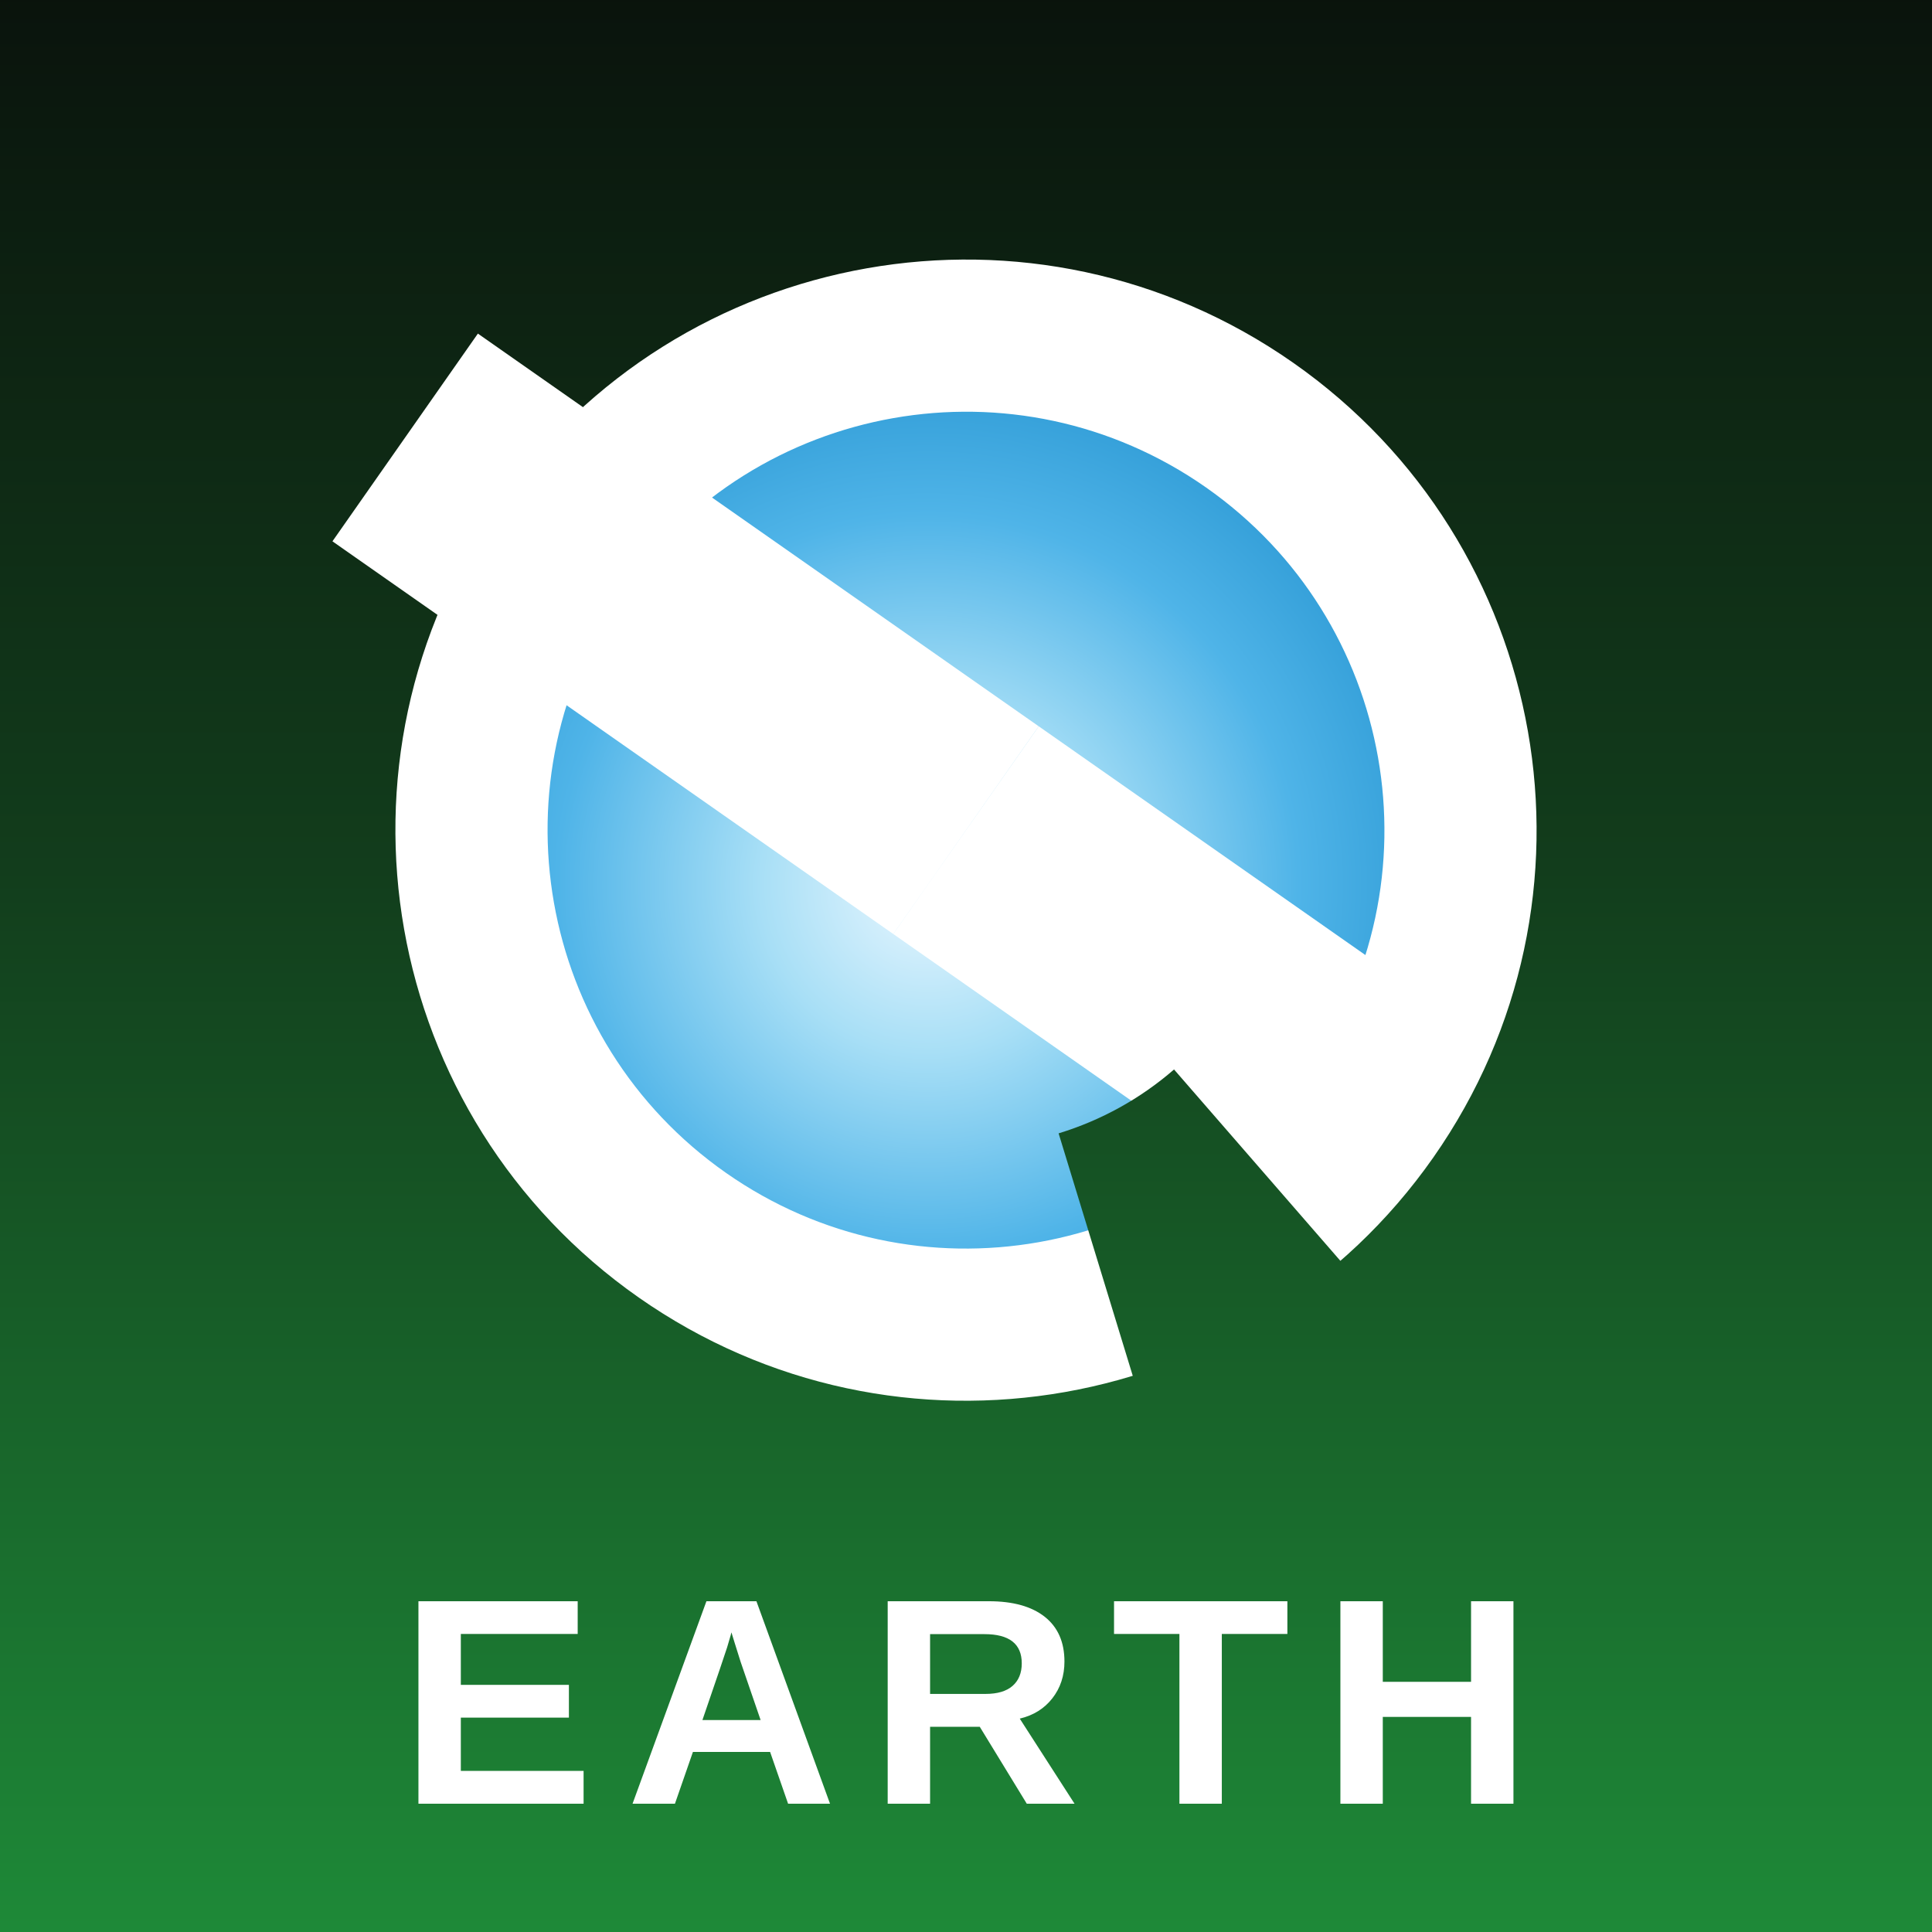
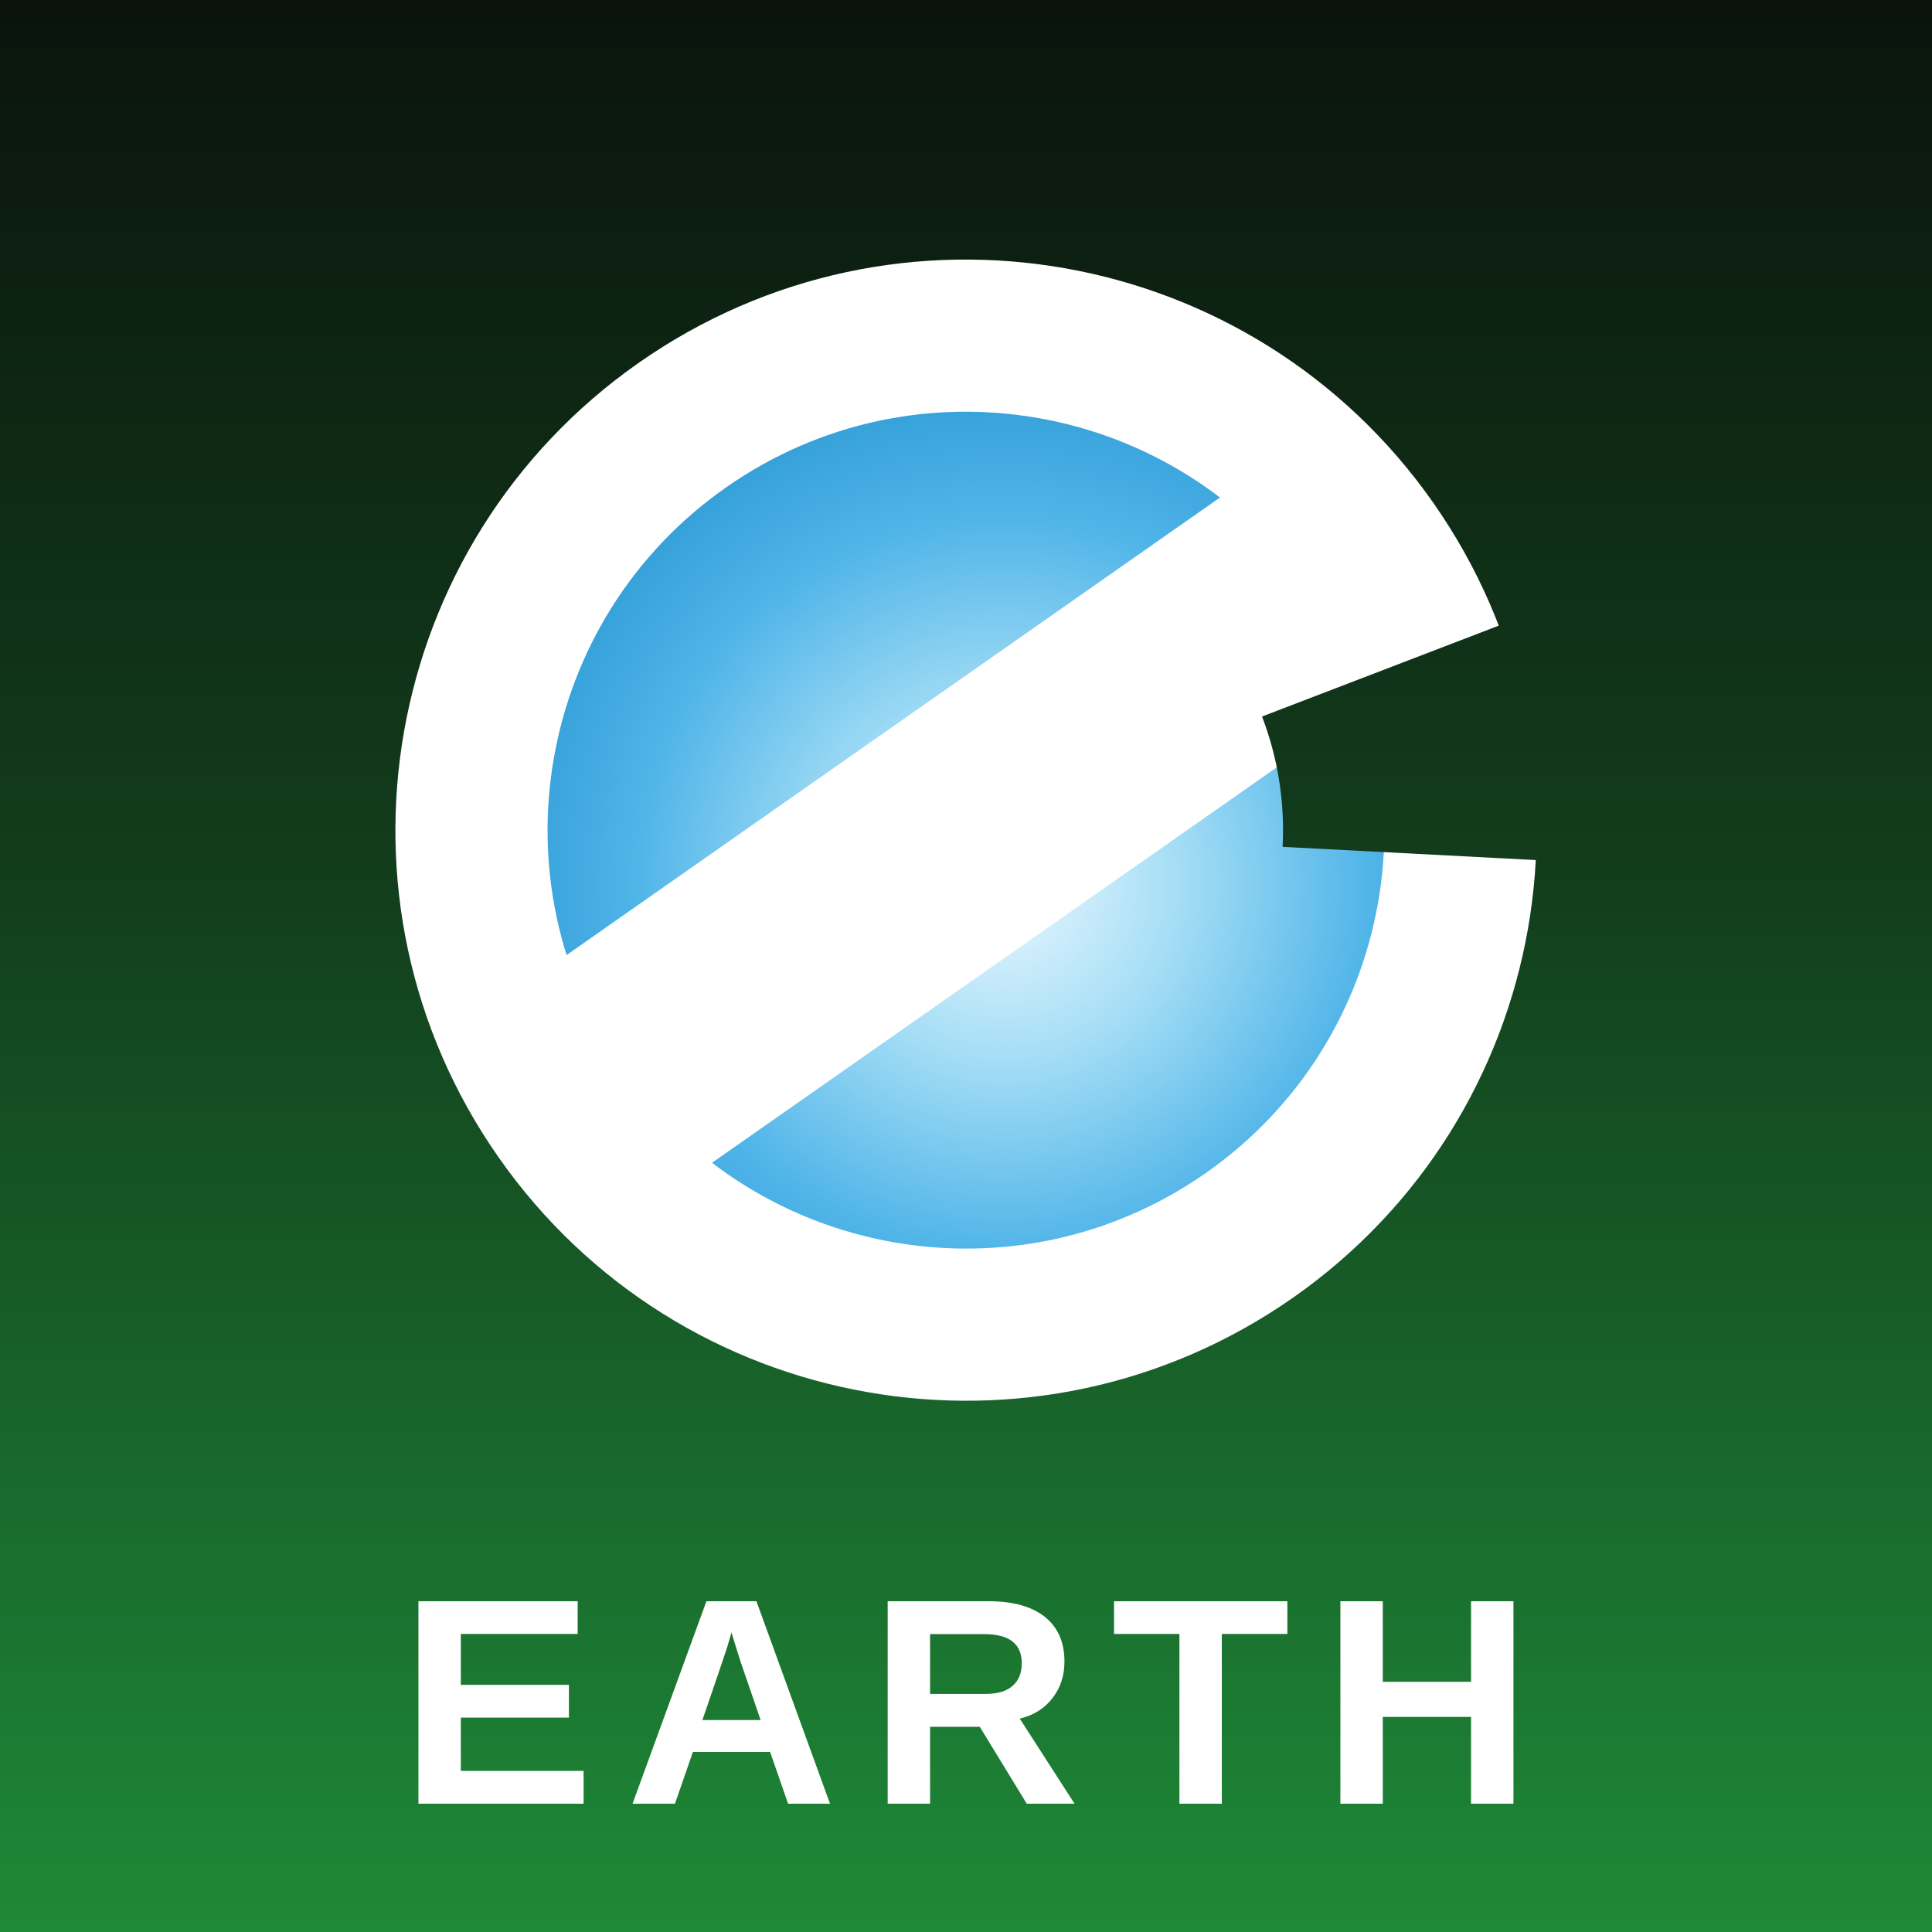
<svg xmlns="http://www.w3.org/2000/svg" viewBox="0 0 512 512">
  <defs>
    <linearGradient id="bg" x1="0" y1="0" x2="0" y2="1">
      <stop offset="0" stop-color="#0A130C" />
      <stop offset="0.45" stop-color="#123D1C" />
      <stop offset="1" stop-color="#1E8A38" />
    </linearGradient>
    <radialGradient id="globe" cx="0.5" cy="0.58" r="0.72">
      <stop offset="0" stop-color="#EAF7FF" />
      <stop offset="0.28" stop-color="#A8DFF6" />
      <stop offset="0.62" stop-color="#4FB4E8" />
      <stop offset="1" stop-color="#1E8ECC" />
    </radialGradient>
    <clipPath id="rim">
      <circle cx="380" cy="400" r="268" />
    </clipPath>
    <mask id="mouth" maskUnits="userSpaceOnUse" x="0" y="0" width="760" height="1000">
      <rect width="760" height="1000" fill="#fff" />
-       <g transform="rotate(35 380 400)">
+       <g transform="rotate(-35 380 400)">
        <path d="M 680.8 475.0 A 310 310 0 0 1 624.3 590.9 L 498.2 492.4 A 150 150 0 0 0 525.6 436.3 Z" fill="#000" />
      </g>
    </mask>
  </defs>
  <rect width="512" height="512" fill="url(#bg)" />
  <g transform="translate(256 220) scale(0.56) translate(-380 -400)">
    <g mask="url(#mouth)">
-       <g transform="rotate(35 380 400)">
+       <g transform="rotate(-35 380 400)">
        <circle cx="380" cy="400" r="270" fill="#FFFFFF" />
        <circle cx="380" cy="400" r="198" fill="url(#globe)" />
-         <rect x="56" y="340" width="324" height="120" fill="#FFFFFF" />
-         <rect x="380" y="340" width="272" height="120" fill="#FFFFFF" clip-path="url(#rim)" />
+         <rect x="110" y="340" width="540" height="120" fill="#FFFFFF" clip-path="url(#rim)" />
      </g>
    </g>
  </g>
  <text x="256" y="478" text-anchor="middle" fill="#FFFFFF" font-family="Arial, 'Liberation Sans', Helvetica, sans-serif" font-weight="bold" font-size="78" letter-spacing="8">EARTH</text>
</svg>
